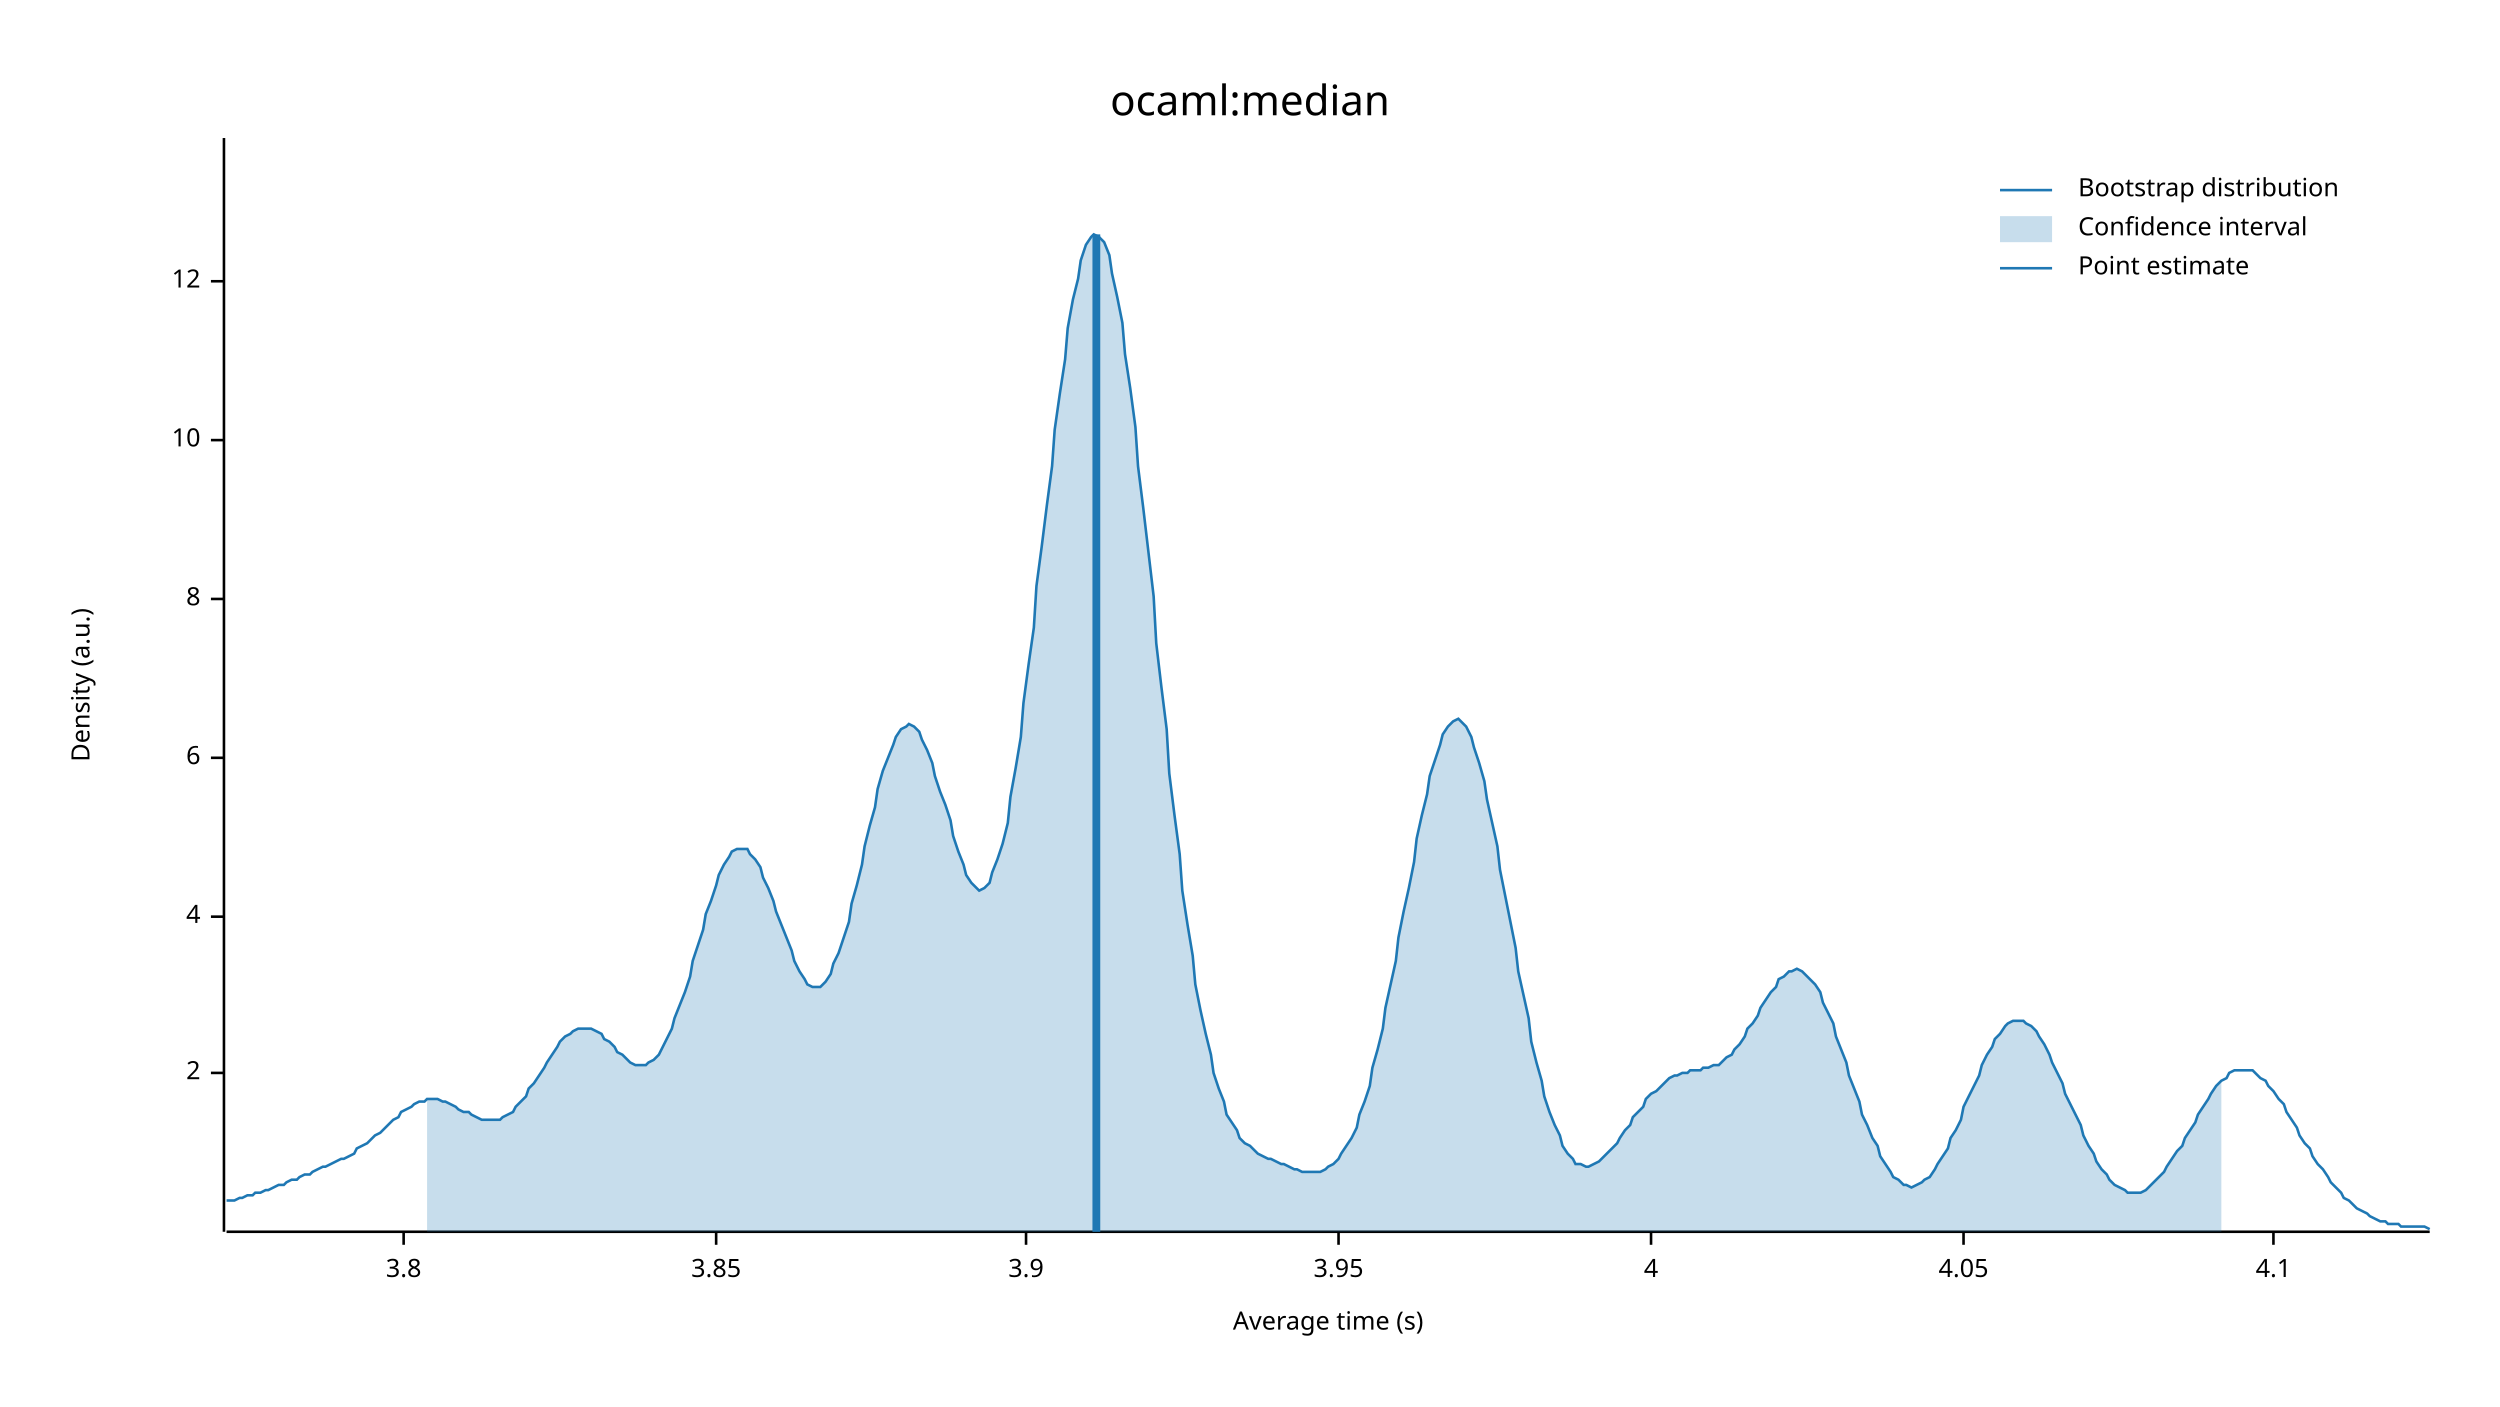
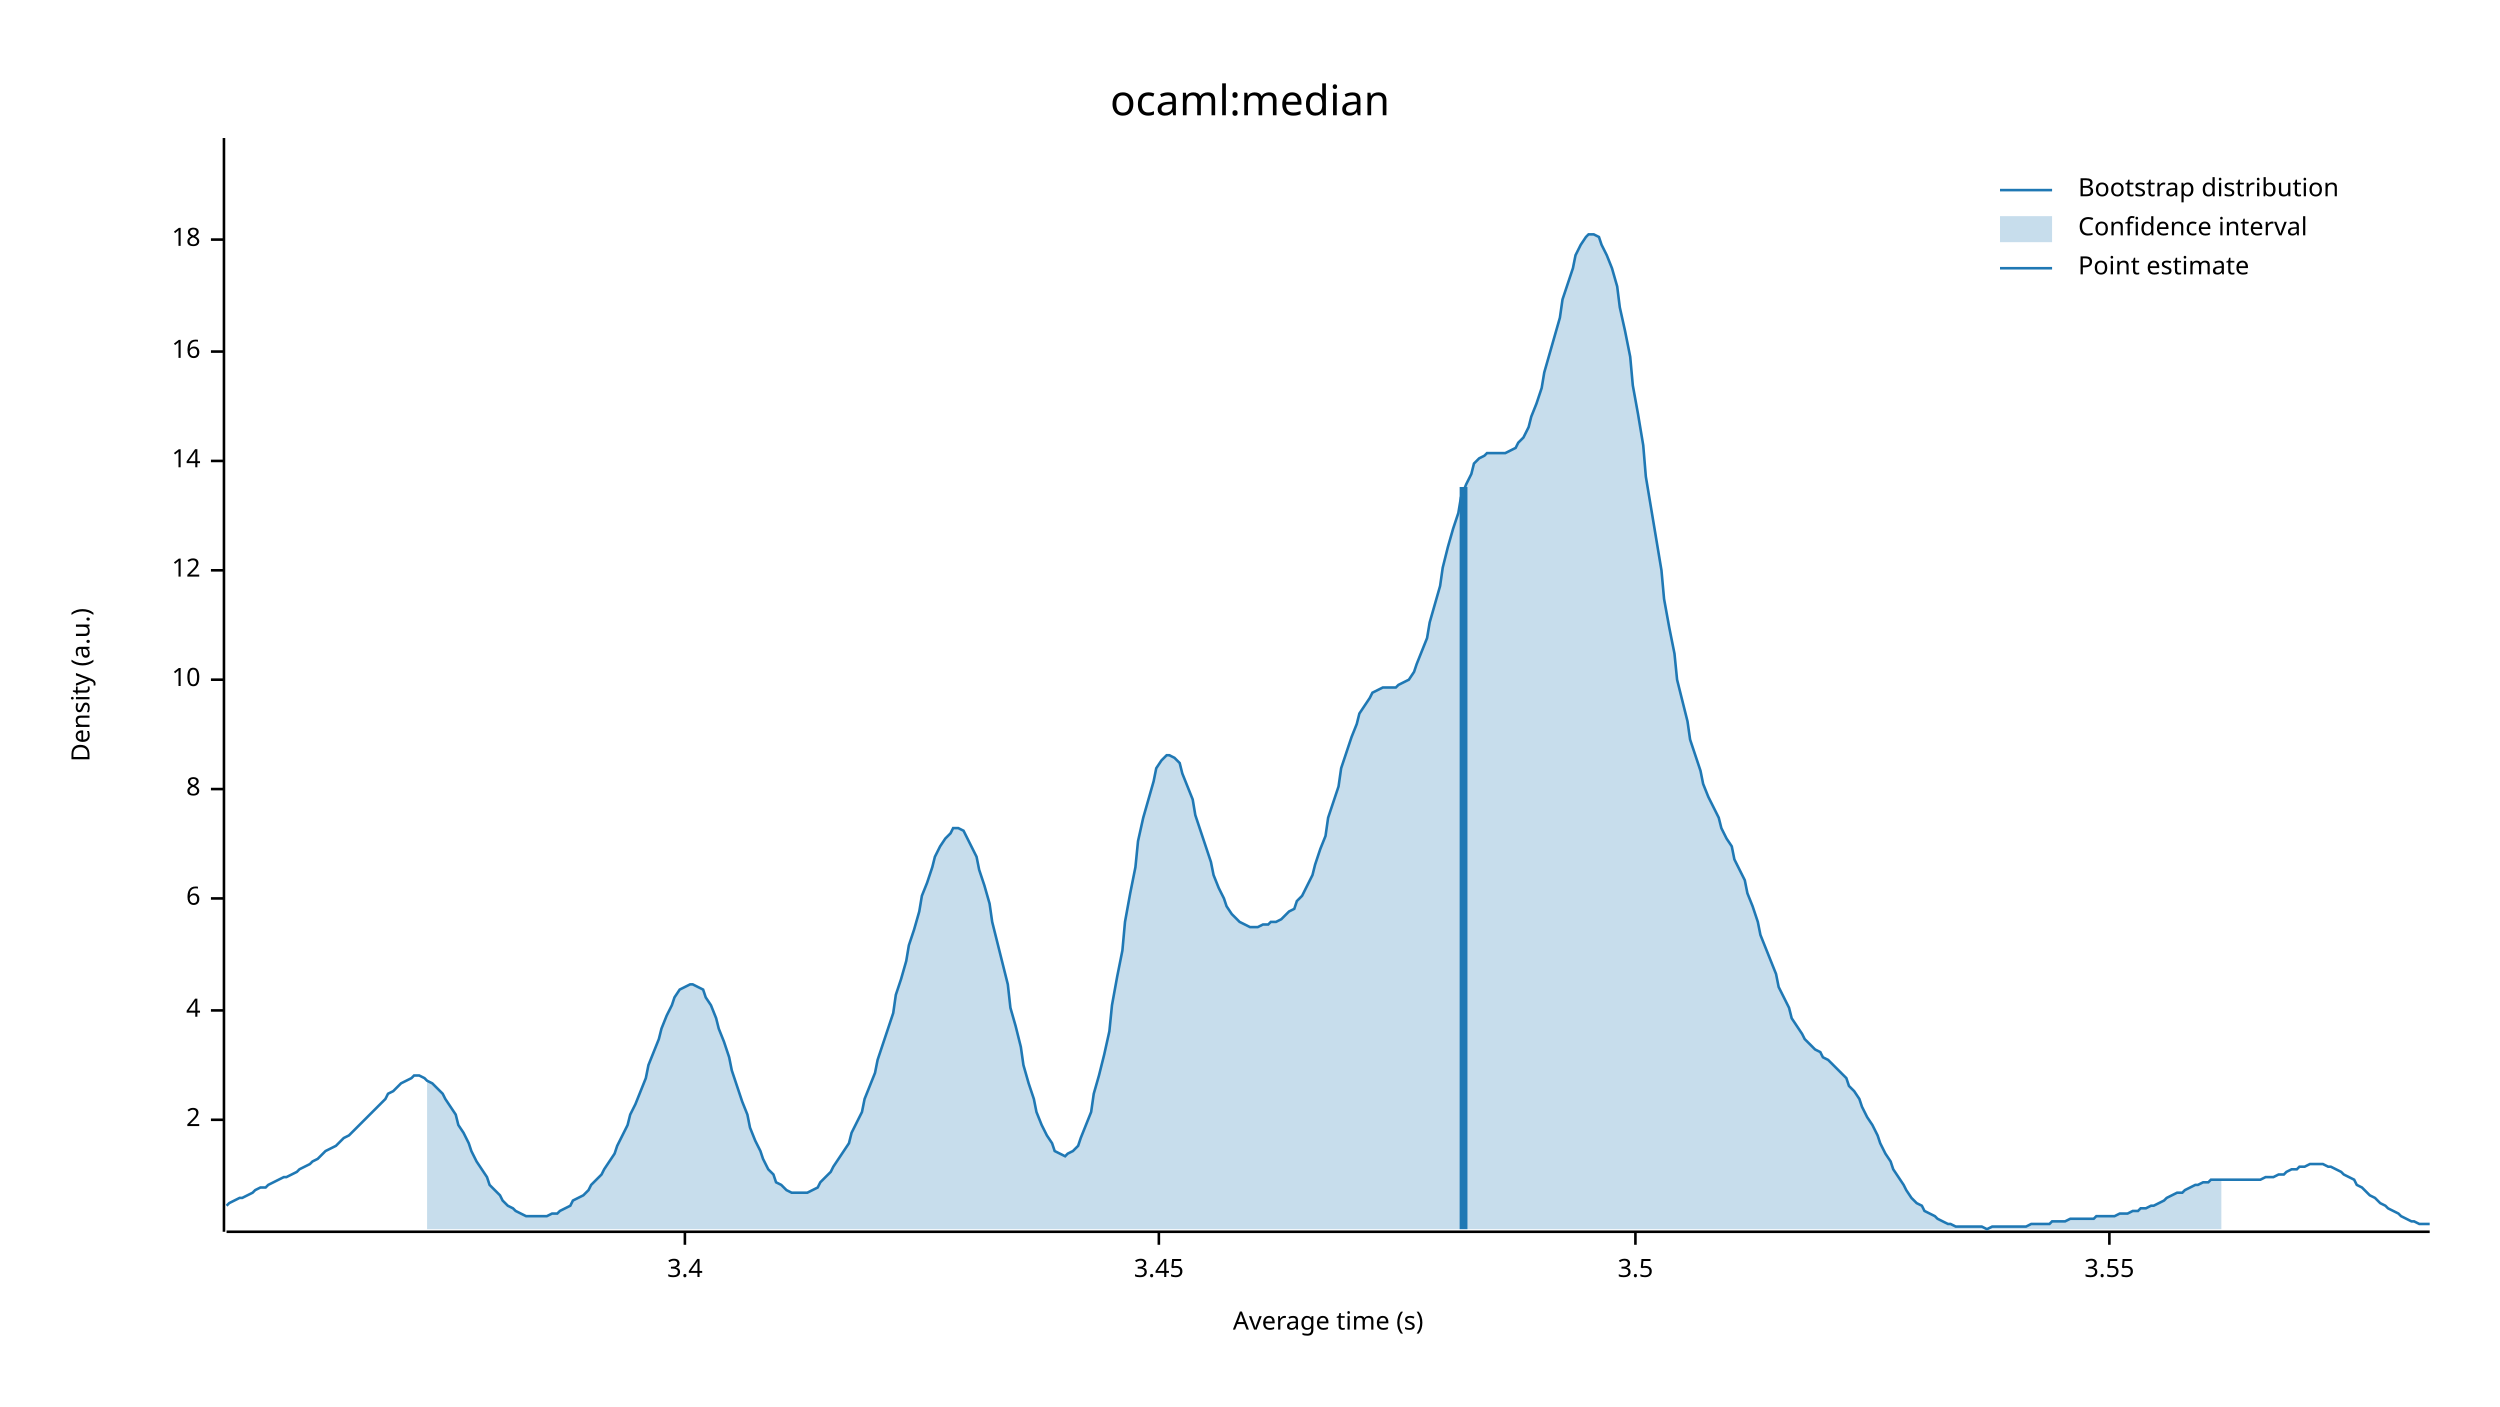
<svg xmlns="http://www.w3.org/2000/svg" width="960" height="540" viewBox="0 0 960 540">
  <text x="480" y="32" dy="0.76em" text-anchor="middle" font-family="sans-serif" font-size="16.129" opacity="1" fill="#000000">
ocaml:median
</text>
  <text x="27" y="263" dy="0.76em" text-anchor="middle" font-family="sans-serif" font-size="9.677" opacity="1" fill="#000000" transform="rotate(270, 27, 263)">
Density (a.u.)
</text>
  <text x="510" y="513" dy="-0.5ex" text-anchor="middle" font-family="sans-serif" font-size="9.677" opacity="1" fill="#000000">
Average time (s)
</text>
  <polyline fill="none" opacity="1" stroke="#000000" stroke-width="1" points="86,53 86,473 " />
-   <text x="77" y="412" dy="0.5ex" text-anchor="end" font-family="sans-serif" font-size="9.677" opacity="1" fill="#000000">
+   <text x="77" y="430" dy="0.5ex" text-anchor="end" font-family="sans-serif" font-size="9.677" opacity="1" fill="#000000">
2
</text>
-   <polyline fill="none" opacity="1" stroke="#000000" stroke-width="1" points="81,412 86,412 " />
-   <text x="77" y="352" dy="0.5ex" text-anchor="end" font-family="sans-serif" font-size="9.677" opacity="1" fill="#000000">
+   <polyline fill="none" opacity="1" stroke="#000000" stroke-width="1" points="81,430 86,430 " />
+   <text x="77" y="388" dy="0.5ex" text-anchor="end" font-family="sans-serif" font-size="9.677" opacity="1" fill="#000000">
4
</text>
-   <polyline fill="none" opacity="1" stroke="#000000" stroke-width="1" points="81,352 86,352 " />
-   <text x="77" y="291" dy="0.5ex" text-anchor="end" font-family="sans-serif" font-size="9.677" opacity="1" fill="#000000">
+   <polyline fill="none" opacity="1" stroke="#000000" stroke-width="1" points="81,388 86,388 " />
+   <text x="77" y="345" dy="0.5ex" text-anchor="end" font-family="sans-serif" font-size="9.677" opacity="1" fill="#000000">
6
</text>
-   <polyline fill="none" opacity="1" stroke="#000000" stroke-width="1" points="81,291 86,291 " />
-   <text x="77" y="230" dy="0.5ex" text-anchor="end" font-family="sans-serif" font-size="9.677" opacity="1" fill="#000000">
+   <polyline fill="none" opacity="1" stroke="#000000" stroke-width="1" points="81,345 86,345 " />
+   <text x="77" y="303" dy="0.5ex" text-anchor="end" font-family="sans-serif" font-size="9.677" opacity="1" fill="#000000">
8
</text>
-   <polyline fill="none" opacity="1" stroke="#000000" stroke-width="1" points="81,230 86,230 " />
-   <text x="77" y="169" dy="0.5ex" text-anchor="end" font-family="sans-serif" font-size="9.677" opacity="1" fill="#000000">
+   <polyline fill="none" opacity="1" stroke="#000000" stroke-width="1" points="81,303 86,303 " />
+   <text x="77" y="261" dy="0.5ex" text-anchor="end" font-family="sans-serif" font-size="9.677" opacity="1" fill="#000000">
10
</text>
-   <polyline fill="none" opacity="1" stroke="#000000" stroke-width="1" points="81,169 86,169 " />
-   <text x="77" y="108" dy="0.5ex" text-anchor="end" font-family="sans-serif" font-size="9.677" opacity="1" fill="#000000">
+   <polyline fill="none" opacity="1" stroke="#000000" stroke-width="1" points="81,261 86,261 " />
+   <text x="77" y="219" dy="0.5ex" text-anchor="end" font-family="sans-serif" font-size="9.677" opacity="1" fill="#000000">
12
</text>
-   <polyline fill="none" opacity="1" stroke="#000000" stroke-width="1" points="81,108 86,108 " />
+   <polyline fill="none" opacity="1" stroke="#000000" stroke-width="1" points="81,219 86,219 " />
+   <text x="77" y="177" dy="0.5ex" text-anchor="end" font-family="sans-serif" font-size="9.677" opacity="1" fill="#000000">
+ 14
+ </text>
+   <polyline fill="none" opacity="1" stroke="#000000" stroke-width="1" points="81,177 86,177 " />
+   <text x="77" y="135" dy="0.5ex" text-anchor="end" font-family="sans-serif" font-size="9.677" opacity="1" fill="#000000">
+ 16
+ </text>
+   <polyline fill="none" opacity="1" stroke="#000000" stroke-width="1" points="81,135 86,135 " />
+   <text x="77" y="92" dy="0.5ex" text-anchor="end" font-family="sans-serif" font-size="9.677" opacity="1" fill="#000000">
+ 18
+ </text>
+   <polyline fill="none" opacity="1" stroke="#000000" stroke-width="1" points="81,92 86,92 " />
  <polyline fill="none" opacity="1" stroke="#000000" stroke-width="1" points="87,473 933,473 " />
-   <text x="155" y="483" dy="0.76em" text-anchor="middle" font-family="sans-serif" font-size="9.677" opacity="1" fill="#000000">
- 3.8
+   <text x="263" y="483" dy="0.76em" text-anchor="middle" font-family="sans-serif" font-size="9.677" opacity="1" fill="#000000">
+ 3.4
</text>
-   <polyline fill="none" opacity="1" stroke="#000000" stroke-width="1" points="155,473 155,478 " />
-   <text x="275" y="483" dy="0.76em" text-anchor="middle" font-family="sans-serif" font-size="9.677" opacity="1" fill="#000000">
- 3.85
+   <polyline fill="none" opacity="1" stroke="#000000" stroke-width="1" points="263,473 263,478 " />
+   <text x="445" y="483" dy="0.76em" text-anchor="middle" font-family="sans-serif" font-size="9.677" opacity="1" fill="#000000">
+ 3.45
</text>
-   <polyline fill="none" opacity="1" stroke="#000000" stroke-width="1" points="275,473 275,478 " />
-   <text x="394" y="483" dy="0.76em" text-anchor="middle" font-family="sans-serif" font-size="9.677" opacity="1" fill="#000000">
- 3.9
+   <polyline fill="none" opacity="1" stroke="#000000" stroke-width="1" points="445,473 445,478 " />
+   <text x="628" y="483" dy="0.76em" text-anchor="middle" font-family="sans-serif" font-size="9.677" opacity="1" fill="#000000">
+ 3.5
</text>
-   <polyline fill="none" opacity="1" stroke="#000000" stroke-width="1" points="394,473 394,478 " />
-   <text x="514" y="483" dy="0.76em" text-anchor="middle" font-family="sans-serif" font-size="9.677" opacity="1" fill="#000000">
- 3.95
+   <polyline fill="none" opacity="1" stroke="#000000" stroke-width="1" points="628,473 628,478 " />
+   <text x="810" y="483" dy="0.76em" text-anchor="middle" font-family="sans-serif" font-size="9.677" opacity="1" fill="#000000">
+ 3.55
</text>
-   <polyline fill="none" opacity="1" stroke="#000000" stroke-width="1" points="514,473 514,478 " />
-   <text x="634" y="483" dy="0.76em" text-anchor="middle" font-family="sans-serif" font-size="9.677" opacity="1" fill="#000000">
- 4
- </text>
-   <polyline fill="none" opacity="1" stroke="#000000" stroke-width="1" points="634,473 634,478 " />
-   <text x="754" y="483" dy="0.76em" text-anchor="middle" font-family="sans-serif" font-size="9.677" opacity="1" fill="#000000">
- 4.05
- </text>
-   <polyline fill="none" opacity="1" stroke="#000000" stroke-width="1" points="754,473 754,478 " />
-   <text x="873" y="483" dy="0.76em" text-anchor="middle" font-family="sans-serif" font-size="9.677" opacity="1" fill="#000000">
- 4.1
- </text>
-   <polyline fill="none" opacity="1" stroke="#000000" stroke-width="1" points="873,473 873,478 " />
-   <polyline fill="none" opacity="1" stroke="#1F78B4" stroke-width="1" points="87,461 88,461 90,461 92,460 93,460 95,459 97,459 98,458 100,458 102,457 103,457 105,456 107,455 109,455 110,454 112,453 114,453 115,452 117,451 119,451 120,450 122,449 124,448 125,448 127,447 129,446 131,445 132,445 134,444 136,443 137,441 139,440 141,439 142,438 144,436 146,435 148,433 149,432 151,430 153,429 154,427 156,426 158,425 159,424 161,423 163,423 164,422 166,422 168,422 170,423 171,423 173,424 175,425 176,426 178,427 180,427 181,428 183,429 185,430 187,430 188,430 190,430 192,430 193,429 195,428 197,427 198,425 200,423 202,421 203,418 205,416 207,413 209,410 210,408 212,405 214,402 215,400 217,398 219,397 220,396 222,395 224,395 226,395 227,395 229,396 231,397 232,399 234,400 236,402 237,404 239,405 241,407 242,408 244,409 246,409 248,409 249,408 251,407 253,405 254,403 256,399 258,395 259,391 261,386 263,381 265,375 266,369 268,363 270,357 271,351 273,346 275,340 276,336 278,332 280,329 281,327 283,326 285,326 287,326 288,328 290,330 292,333 293,337 295,341 297,346 298,350 300,355 302,360 304,365 305,369 307,373 309,376 310,378 312,379 314,379 315,379 317,377 319,374 320,370 322,366 324,360 326,354 327,347 329,340 331,332 332,325 334,317 336,310 337,303 339,296 341,291 343,286 344,283 346,280 348,279 349,278 351,279 353,281 354,284 356,288 358,293 359,298 361,304 363,309 365,315 366,321 368,327 370,332 371,336 373,339 375,341 376,342 378,341 380,339 381,335 383,330 385,324 387,316 388,306 390,295 392,283 393,270 395,255 397,241 398,225 400,210 402,194 404,179 405,165 407,151 409,138 410,126 412,115 414,107 415,100 417,94 419,91 420,90 422,91 424,93 426,98 427,105 429,114 431,124 432,136 434,149 436,164 437,179 439,195 441,212 443,229 444,247 446,264 448,280 449,297 451,313 453,328 454,342 456,355 458,367 459,378 461,388 463,397 465,405 466,412 468,418 470,423 471,428 473,431 475,434 476,437 478,439 480,440 482,442 483,443 485,444 487,445 488,445 490,446 492,447 493,447 495,448 497,449 498,449 500,450 502,450 504,450 505,450 507,450 509,449 510,448 512,447 514,445 515,443 517,440 519,437 521,433 522,428 524,423 526,417 527,410 529,403 531,395 532,387 534,378 536,369 537,360 539,350 541,341 543,331 544,322 546,313 548,305 549,298 551,292 553,286 554,282 556,279 558,277 560,276 561,277 563,279 565,283 566,287 568,293 570,300 571,307 573,316 575,325 576,334 578,344 580,354 582,364 583,373 585,382 587,391 588,400 590,408 592,415 593,421 595,427 597,432 599,436 600,440 602,443 604,445 605,447 607,447 609,448 610,448 612,447 614,446 615,445 617,443 619,441 621,439 622,437 624,434 626,432 627,429 629,427 631,425 632,422 634,420 636,419 638,417 639,416 641,414 643,413 644,413 646,412 648,412 649,411 651,411 653,411 654,410 656,410 658,409 660,409 661,408 663,406 665,405 666,403 668,401 670,398 671,395 673,393 675,390 676,387 678,384 680,381 682,379 683,376 685,375 687,373 688,373 690,372 692,373 693,374 695,376 697,378 699,381 700,385 702,389 704,393 705,398 707,403 709,408 710,413 712,418 714,423 715,428 717,432 719,437 721,440 722,444 724,447 726,450 727,452 729,453 731,455 732,455 734,456 736,455 738,454 739,453 741,452 743,449 744,447 746,444 748,441 749,437 751,434 753,430 754,425 756,421 758,417 760,413 761,409 763,405 765,402 766,399 768,397 770,394 771,393 773,392 775,392 777,392 778,393 780,394 782,396 783,398 785,401 787,405 788,408 790,412 792,416 793,420 795,424 797,428 799,432 800,436 802,440 804,443 805,446 807,449 809,451 810,453 812,455 814,456 816,457 817,458 819,458 821,458 822,458 824,457 826,455 827,454 829,452 831,450 832,448 834,445 836,442 838,440 839,437 841,434 843,431 844,428 846,425 848,422 849,420 851,417 853,415 855,414 856,412 858,411 860,411 861,411 863,411 865,411 866,412 868,414 870,415 871,417 873,419 875,422 877,424 878,427 880,430 882,433 883,436 885,439 887,441 888,444 890,447 892,449 894,452 895,454 897,456 899,458 900,460 902,461 904,463 905,464 907,465 909,466 910,467 912,468 914,469 916,469 917,470 919,470 921,470 922,471 924,471 926,471 927,471 929,471 931,471 933,472 " />
-   <polygon opacity="0.25" fill="#1F78B4" points="164,422 166,422 168,422 170,423 171,423 173,424 175,425 176,426 178,427 180,427 181,428 183,429 185,430 187,430 188,430 190,430 192,430 193,429 195,428 197,427 198,425 200,423 202,421 203,418 205,416 207,413 209,410 210,408 212,405 214,402 215,400 217,398 219,397 220,396 222,395 224,395 226,395 227,395 229,396 231,397 232,399 234,400 236,402 237,404 239,405 241,407 242,408 244,409 246,409 248,409 249,408 251,407 253,405 254,403 256,399 258,395 259,391 261,386 263,381 265,375 266,369 268,363 270,357 271,351 273,346 275,340 276,336 278,332 280,329 281,327 283,326 285,326 287,326 288,328 290,330 292,333 293,337 295,341 297,346 298,350 300,355 302,360 304,365 305,369 307,373 309,376 310,378 312,379 314,379 315,379 317,377 319,374 320,370 322,366 324,360 326,354 327,347 329,340 331,332 332,325 334,317 336,310 337,303 339,296 341,291 343,286 344,283 346,280 348,279 349,278 351,279 353,281 354,284 356,288 358,293 359,298 361,304 363,309 365,315 366,321 368,327 370,332 371,336 373,339 375,341 376,342 378,341 380,339 381,335 383,330 385,324 387,316 388,306 390,295 392,283 393,270 395,255 397,241 398,225 400,210 402,194 404,179 405,165 407,151 409,138 410,126 412,115 414,107 415,100 417,94 419,91 420,90 422,91 424,93 426,98 427,105 429,114 431,124 432,136 434,149 436,164 437,179 439,195 441,212 443,229 444,247 446,264 448,280 449,297 451,313 453,328 454,342 456,355 458,367 459,378 461,388 463,397 465,405 466,412 468,418 470,423 471,428 473,431 475,434 476,437 478,439 480,440 482,442 483,443 485,444 487,445 488,445 490,446 492,447 493,447 495,448 497,449 498,449 500,450 502,450 504,450 505,450 507,450 509,449 510,448 512,447 514,445 515,443 517,440 519,437 521,433 522,428 524,423 526,417 527,410 529,403 531,395 532,387 534,378 536,369 537,360 539,350 541,341 543,331 544,322 546,313 548,305 549,298 551,292 553,286 554,282 556,279 558,277 560,276 561,277 563,279 565,283 566,287 568,293 570,300 571,307 573,316 575,325 576,334 578,344 580,354 582,364 583,373 585,382 587,391 588,400 590,408 592,415 593,421 595,427 597,432 599,436 600,440 602,443 604,445 605,447 607,447 609,448 610,448 612,447 614,446 615,445 617,443 619,441 621,439 622,437 624,434 626,432 627,429 629,427 631,425 632,422 634,420 636,419 638,417 639,416 641,414 643,413 644,413 646,412 648,412 649,411 651,411 653,411 654,410 656,410 658,409 660,409 661,408 663,406 665,405 666,403 668,401 670,398 671,395 673,393 675,390 676,387 678,384 680,381 682,379 683,376 685,375 687,373 688,373 690,372 692,373 693,374 695,376 697,378 699,381 700,385 702,389 704,393 705,398 707,403 709,408 710,413 712,418 714,423 715,428 717,432 719,437 721,440 722,444 724,447 726,450 727,452 729,453 731,455 732,455 734,456 736,455 738,454 739,453 741,452 743,449 744,447 746,444 748,441 749,437 751,434 753,430 754,425 756,421 758,417 760,413 761,409 763,405 765,402 766,399 768,397 770,394 771,393 773,392 775,392 777,392 778,393 780,394 782,396 783,398 785,401 787,405 788,408 790,412 792,416 793,420 795,424 797,428 799,432 800,436 802,440 804,443 805,446 807,449 809,451 810,453 812,455 814,456 816,457 817,458 819,458 821,458 822,458 824,457 826,455 827,454 829,452 831,450 832,448 834,445 836,442 838,440 839,437 841,434 843,431 844,428 846,425 848,422 849,420 851,417 853,415 853,473 164,473 " />
-   <polyline fill="none" opacity="1" stroke="#1F78B4" stroke-width="3" points="421,473 421,90 " />
+   <polyline fill="none" opacity="1" stroke="#000000" stroke-width="1" points="810,473 810,478 " />
+   <polyline fill="none" opacity="1" stroke="#1F78B4" stroke-width="1" points="87,463 88,462 90,461 92,460 93,460 95,459 97,458 98,457 100,456 102,456 103,455 105,454 107,453 109,452 110,452 112,451 114,450 115,449 117,448 119,447 120,446 122,445 124,443 125,442 127,441 129,440 131,438 132,437 134,436 136,434 137,433 139,431 141,429 142,428 144,426 146,424 148,422 149,420 151,419 153,417 154,416 156,415 158,414 159,413 161,413 163,414 164,415 166,416 168,418 170,420 171,422 173,425 175,428 176,432 178,435 180,439 181,442 183,446 185,449 187,452 188,455 190,457 192,459 193,461 195,463 197,464 198,465 200,466 202,467 203,467 205,467 207,467 209,467 210,467 212,466 214,466 215,465 217,464 219,463 220,461 222,460 224,459 226,457 227,455 229,453 231,451 232,449 234,446 236,443 237,440 239,436 241,432 242,428 244,424 246,419 248,414 249,409 251,404 253,399 254,395 256,390 258,386 259,383 261,380 263,379 265,378 266,378 268,379 270,380 271,383 273,386 275,391 276,395 278,400 280,406 281,411 283,417 285,423 287,428 288,433 290,438 292,442 293,445 295,449 297,451 298,454 300,455 302,457 304,458 305,458 307,458 309,458 310,458 312,457 314,456 315,454 317,452 319,450 320,448 322,445 324,442 326,439 327,435 329,431 331,427 332,422 334,417 336,412 337,407 339,401 341,395 343,389 344,382 346,376 348,369 349,363 351,357 353,350 354,344 356,339 358,333 359,329 361,325 363,322 365,320 366,318 368,318 370,319 371,321 373,325 375,329 376,334 378,340 380,347 381,354 383,362 385,370 387,378 388,387 390,394 392,402 393,409 395,416 397,422 398,427 400,432 402,436 404,439 405,442 407,443 409,444 410,443 412,442 414,440 415,437 417,432 419,427 420,420 422,413 424,405 426,396 427,386 429,375 431,365 432,354 434,343 436,333 437,323 439,314 441,307 443,300 444,295 446,292 448,290 449,290 451,291 453,293 454,297 456,302 458,307 459,313 461,319 463,325 465,331 466,336 468,341 470,345 471,348 473,351 475,353 476,354 478,355 480,356 482,356 483,356 485,355 487,355 488,354 490,354 492,353 493,352 495,350 497,349 498,346 500,344 502,340 504,336 505,332 507,326 509,321 510,314 512,308 514,302 515,295 517,289 519,283 521,278 522,274 524,271 526,268 527,266 529,265 531,264 532,264 534,264 536,264 537,263 539,262 541,261 543,258 544,255 546,250 548,245 549,239 551,232 553,225 554,218 556,210 558,203 560,197 561,191 563,186 565,182 566,178 568,176 570,175 571,174 573,174 575,174 576,174 578,174 580,173 582,172 583,170 585,168 587,164 588,160 590,155 592,149 593,143 595,136 597,129 599,122 600,115 602,109 604,103 605,98 607,94 609,91 610,90 612,90 614,91 615,94 617,98 619,103 621,110 622,118 624,127 626,137 627,148 629,159 631,171 632,183 634,195 636,207 638,219 639,230 641,241 643,251 644,261 646,269 648,277 649,284 651,290 653,296 654,301 656,306 658,310 660,314 661,318 663,322 665,325 666,330 668,334 670,338 671,343 673,348 675,354 676,359 678,364 680,369 682,374 683,379 685,383 687,387 688,391 690,394 692,397 693,399 695,401 697,403 699,404 700,406 702,407 704,409 705,410 707,412 709,414 710,417 712,419 714,422 715,425 717,429 719,432 721,436 722,439 724,443 726,446 727,449 729,452 731,455 732,457 734,460 736,462 738,463 739,465 741,466 743,467 744,468 746,469 748,470 749,470 751,471 753,471 754,471 756,471 758,471 760,471 761,471 763,472 765,471 766,471 768,471 770,471 771,471 773,471 775,471 777,471 778,471 780,470 782,470 783,470 785,470 787,470 788,469 790,469 792,469 793,469 795,468 797,468 799,468 800,468 802,468 804,468 805,467 807,467 809,467 810,467 812,467 814,466 816,466 817,466 819,465 821,465 822,464 824,464 826,463 827,463 829,462 831,461 832,460 834,459 836,458 838,458 839,457 841,456 843,455 844,455 846,454 848,454 849,453 851,453 853,453 855,453 856,453 858,453 860,453 861,453 863,453 865,453 866,453 868,453 870,452 871,452 873,452 875,451 877,451 878,450 880,449 882,449 883,448 885,448 887,447 888,447 890,447 892,447 894,448 895,448 897,449 899,450 900,451 902,452 904,453 905,455 907,456 909,458 910,459 912,460 914,462 916,463 917,464 919,465 921,466 922,467 924,468 926,469 927,469 929,470 931,470 933,470 " />
+   <polygon opacity="0.25" fill="#1F78B4" points="164,415 166,416 168,418 170,420 171,422 173,425 175,428 176,432 178,435 180,439 181,442 183,446 185,449 187,452 188,455 190,457 192,459 193,461 195,463 197,464 198,465 200,466 202,467 203,467 205,467 207,467 209,467 210,467 212,466 214,466 215,465 217,464 219,463 220,461 222,460 224,459 226,457 227,455 229,453 231,451 232,449 234,446 236,443 237,440 239,436 241,432 242,428 244,424 246,419 248,414 249,409 251,404 253,399 254,395 256,390 258,386 259,383 261,380 263,379 265,378 266,378 268,379 270,380 271,383 273,386 275,391 276,395 278,400 280,406 281,411 283,417 285,423 287,428 288,433 290,438 292,442 293,445 295,449 297,451 298,454 300,455 302,457 304,458 305,458 307,458 309,458 310,458 312,457 314,456 315,454 317,452 319,450 320,448 322,445 324,442 326,439 327,435 329,431 331,427 332,422 334,417 336,412 337,407 339,401 341,395 343,389 344,382 346,376 348,369 349,363 351,357 353,350 354,344 356,339 358,333 359,329 361,325 363,322 365,320 366,318 368,318 370,319 371,321 373,325 375,329 376,334 378,340 380,347 381,354 383,362 385,370 387,378 388,387 390,394 392,402 393,409 395,416 397,422 398,427 400,432 402,436 404,439 405,442 407,443 409,444 410,443 412,442 414,440 415,437 417,432 419,427 420,420 422,413 424,405 426,396 427,386 429,375 431,365 432,354 434,343 436,333 437,323 439,314 441,307 443,300 444,295 446,292 448,290 449,290 451,291 453,293 454,297 456,302 458,307 459,313 461,319 463,325 465,331 466,336 468,341 470,345 471,348 473,351 475,353 476,354 478,355 480,356 482,356 483,356 485,355 487,355 488,354 490,354 492,353 493,352 495,350 497,349 498,346 500,344 502,340 504,336 505,332 507,326 509,321 510,314 512,308 514,302 515,295 517,289 519,283 521,278 522,274 524,271 526,268 527,266 529,265 531,264 532,264 534,264 536,264 537,263 539,262 541,261 543,258 544,255 546,250 548,245 549,239 551,232 553,225 554,218 556,210 558,203 560,197 561,191 563,186 565,182 566,178 568,176 570,175 571,174 573,174 575,174 576,174 578,174 580,173 582,172 583,170 585,168 587,164 588,160 590,155 592,149 593,143 595,136 597,129 599,122 600,115 602,109 604,103 605,98 607,94 609,91 610,90 612,90 614,91 615,94 617,98 619,103 621,110 622,118 624,127 626,137 627,148 629,159 631,171 632,183 634,195 636,207 638,219 639,230 641,241 643,251 644,261 646,269 648,277 649,284 651,290 653,296 654,301 656,306 658,310 660,314 661,318 663,322 665,325 666,330 668,334 670,338 671,343 673,348 675,354 676,359 678,364 680,369 682,374 683,379 685,383 687,387 688,391 690,394 692,397 693,399 695,401 697,403 699,404 700,406 702,407 704,409 705,410 707,412 709,414 710,417 712,419 714,422 715,425 717,429 719,432 721,436 722,439 724,443 726,446 727,449 729,452 731,455 732,457 734,460 736,462 738,463 739,465 741,466 743,467 744,468 746,469 748,470 749,470 751,471 753,471 754,471 756,471 758,471 760,471 761,471 763,472 765,471 766,471 768,471 770,471 771,471 773,471 775,471 777,471 778,471 780,470 782,470 783,470 785,470 787,470 788,469 790,469 792,469 793,469 795,468 797,468 799,468 800,468 802,468 804,468 805,467 807,467 809,467 810,467 812,467 814,466 816,466 817,466 819,465 821,465 822,464 824,464 826,463 827,463 829,462 831,461 832,460 834,459 836,458 838,458 839,457 841,456 843,455 844,455 846,454 848,454 849,453 851,453 853,453 853,472 164,472 " />
+   <polyline fill="none" opacity="1" stroke="#1F78B4" stroke-width="3" points="562,472 562,187 " />
  <text x="798" y="68" dy="0.76em" text-anchor="start" font-family="sans-serif" font-size="9.677" opacity="1" fill="#000000">
Bootstrap distribution
</text>
  <text x="798" y="83" dy="0.76em" text-anchor="start" font-family="sans-serif" font-size="9.677" opacity="1" fill="#000000">
Confidence interval
</text>
  <text x="798" y="98" dy="0.76em" text-anchor="start" font-family="sans-serif" font-size="9.677" opacity="1" fill="#000000">
Point estimate
</text>
  <polyline fill="none" opacity="1" stroke="#1F78B4" stroke-width="1" points="768,73 788,73 " />
  <rect x="768" y="83" width="20" height="10" opacity="0.25" fill="#1F78B4" stroke="none" />
  <polyline fill="none" opacity="1" stroke="#1F78B4" stroke-width="1" points="768,103 788,103 " />
</svg>
